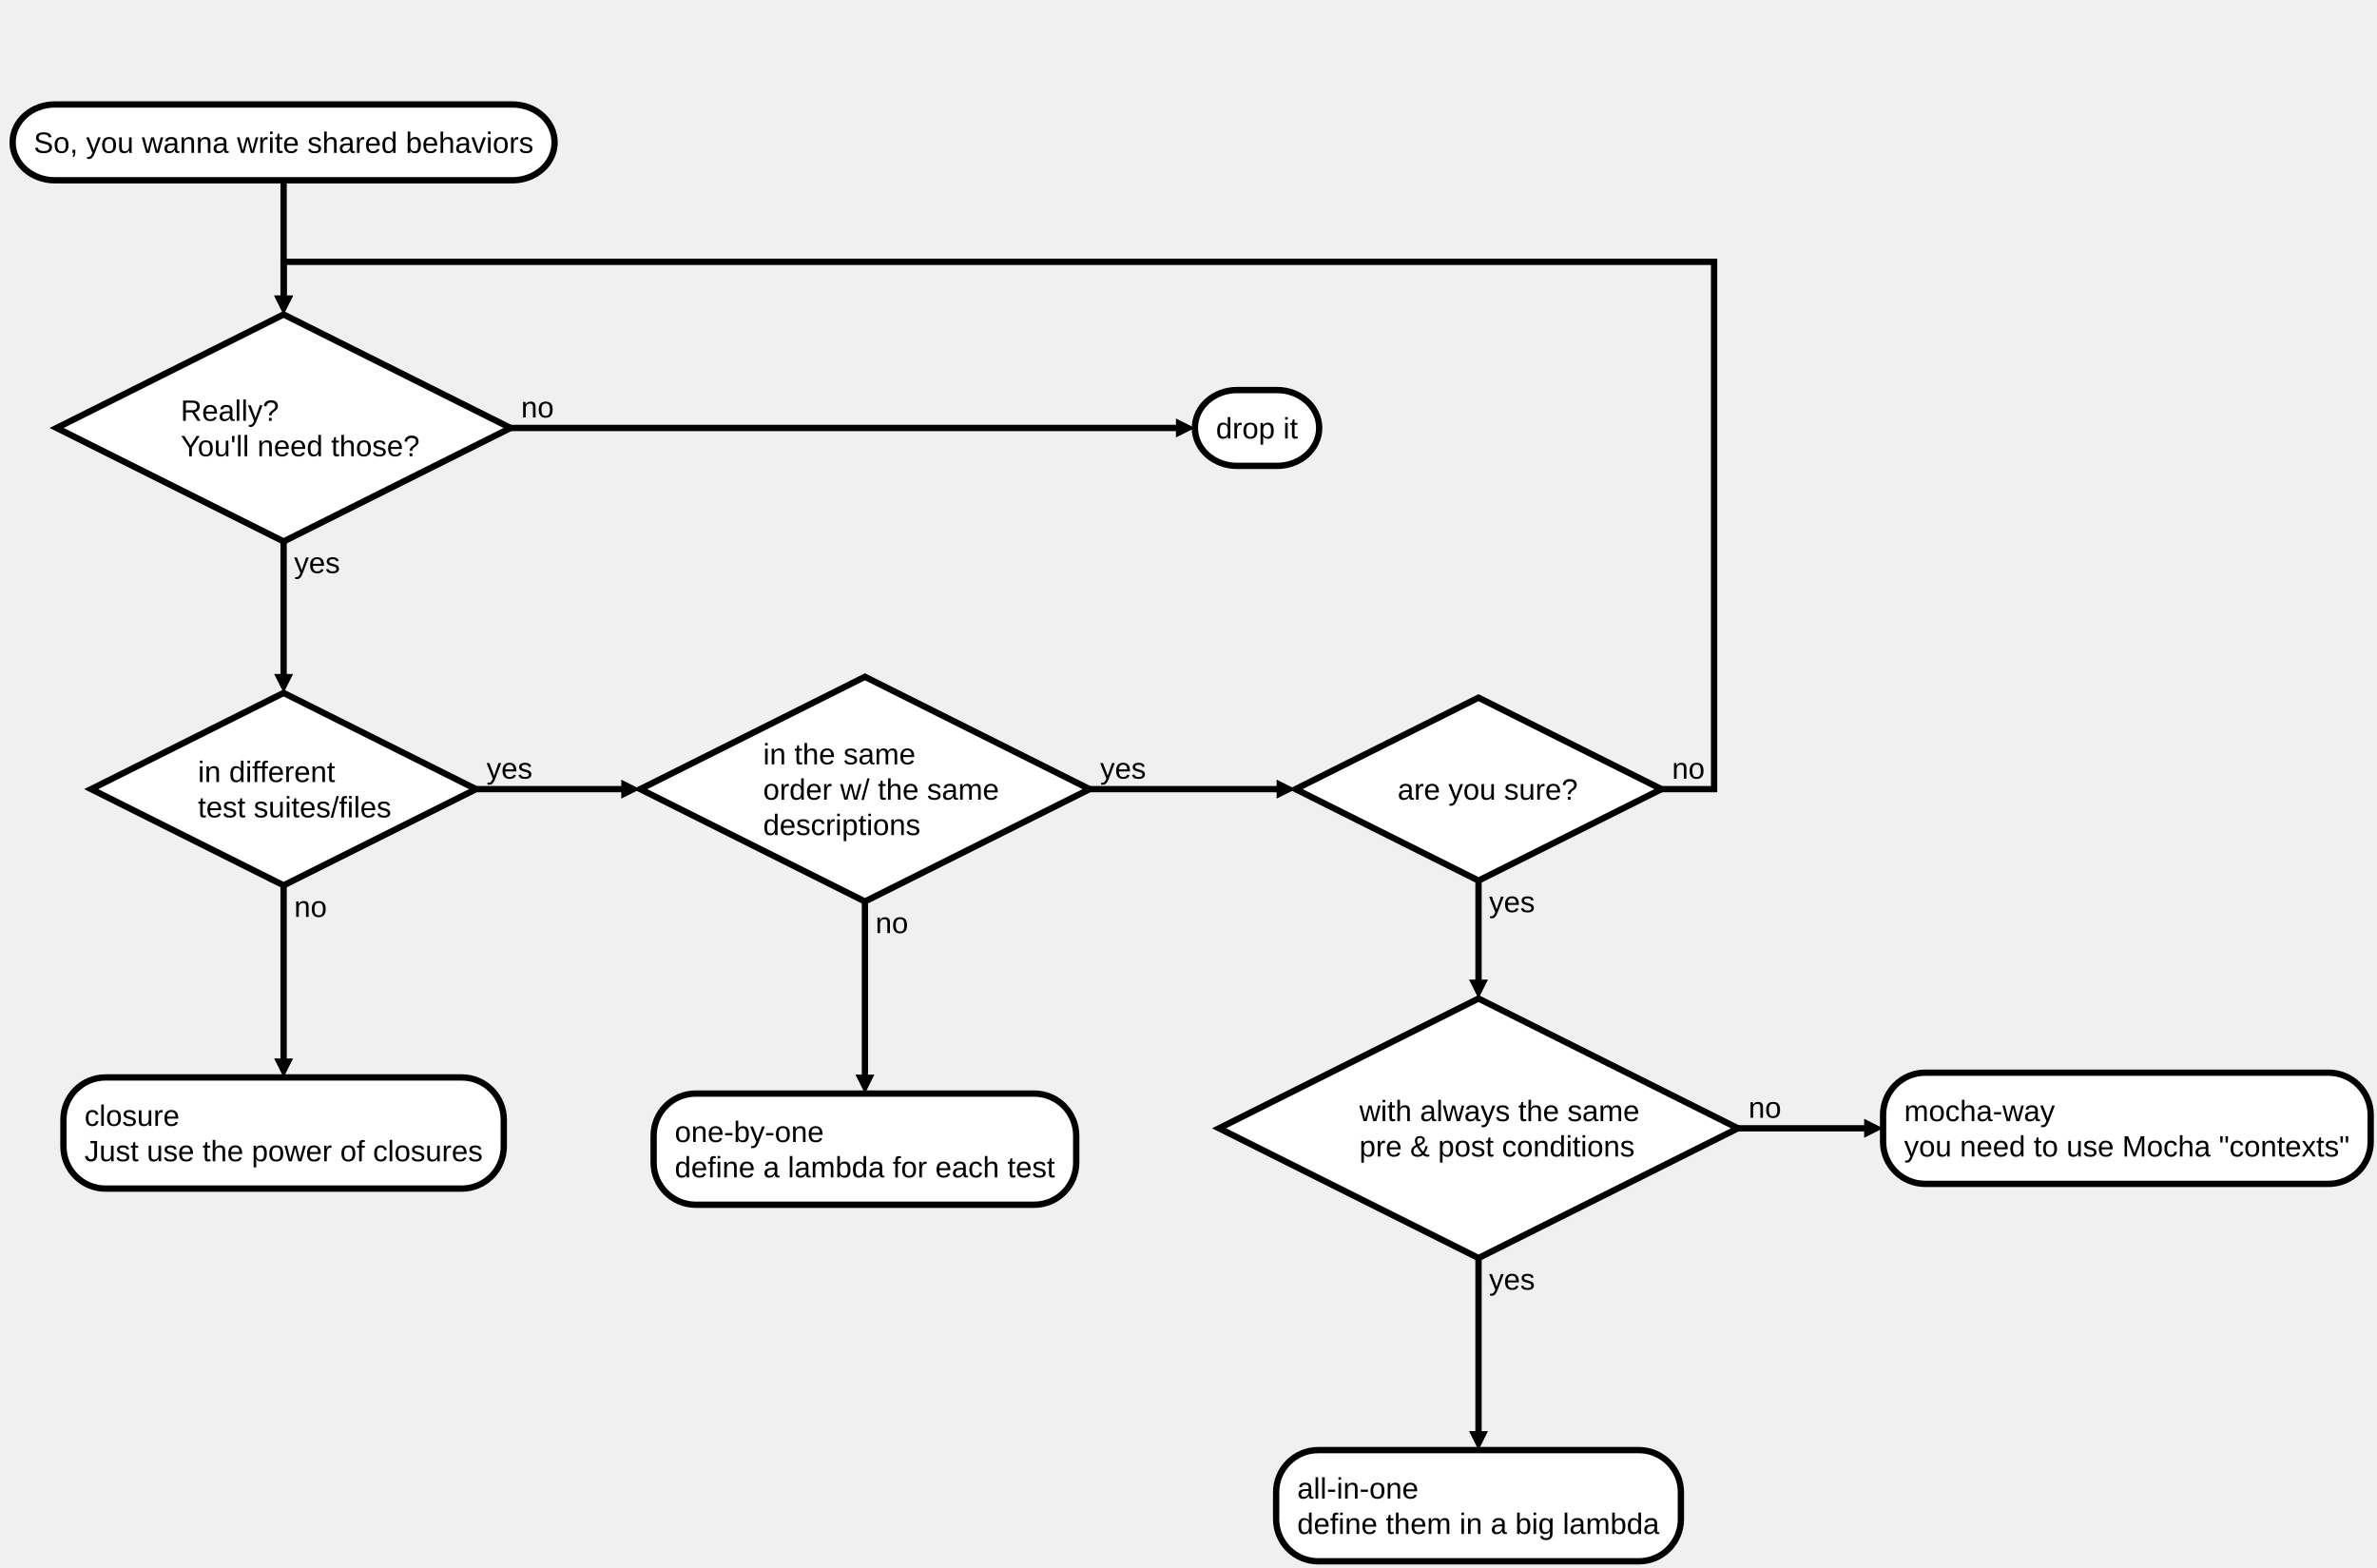
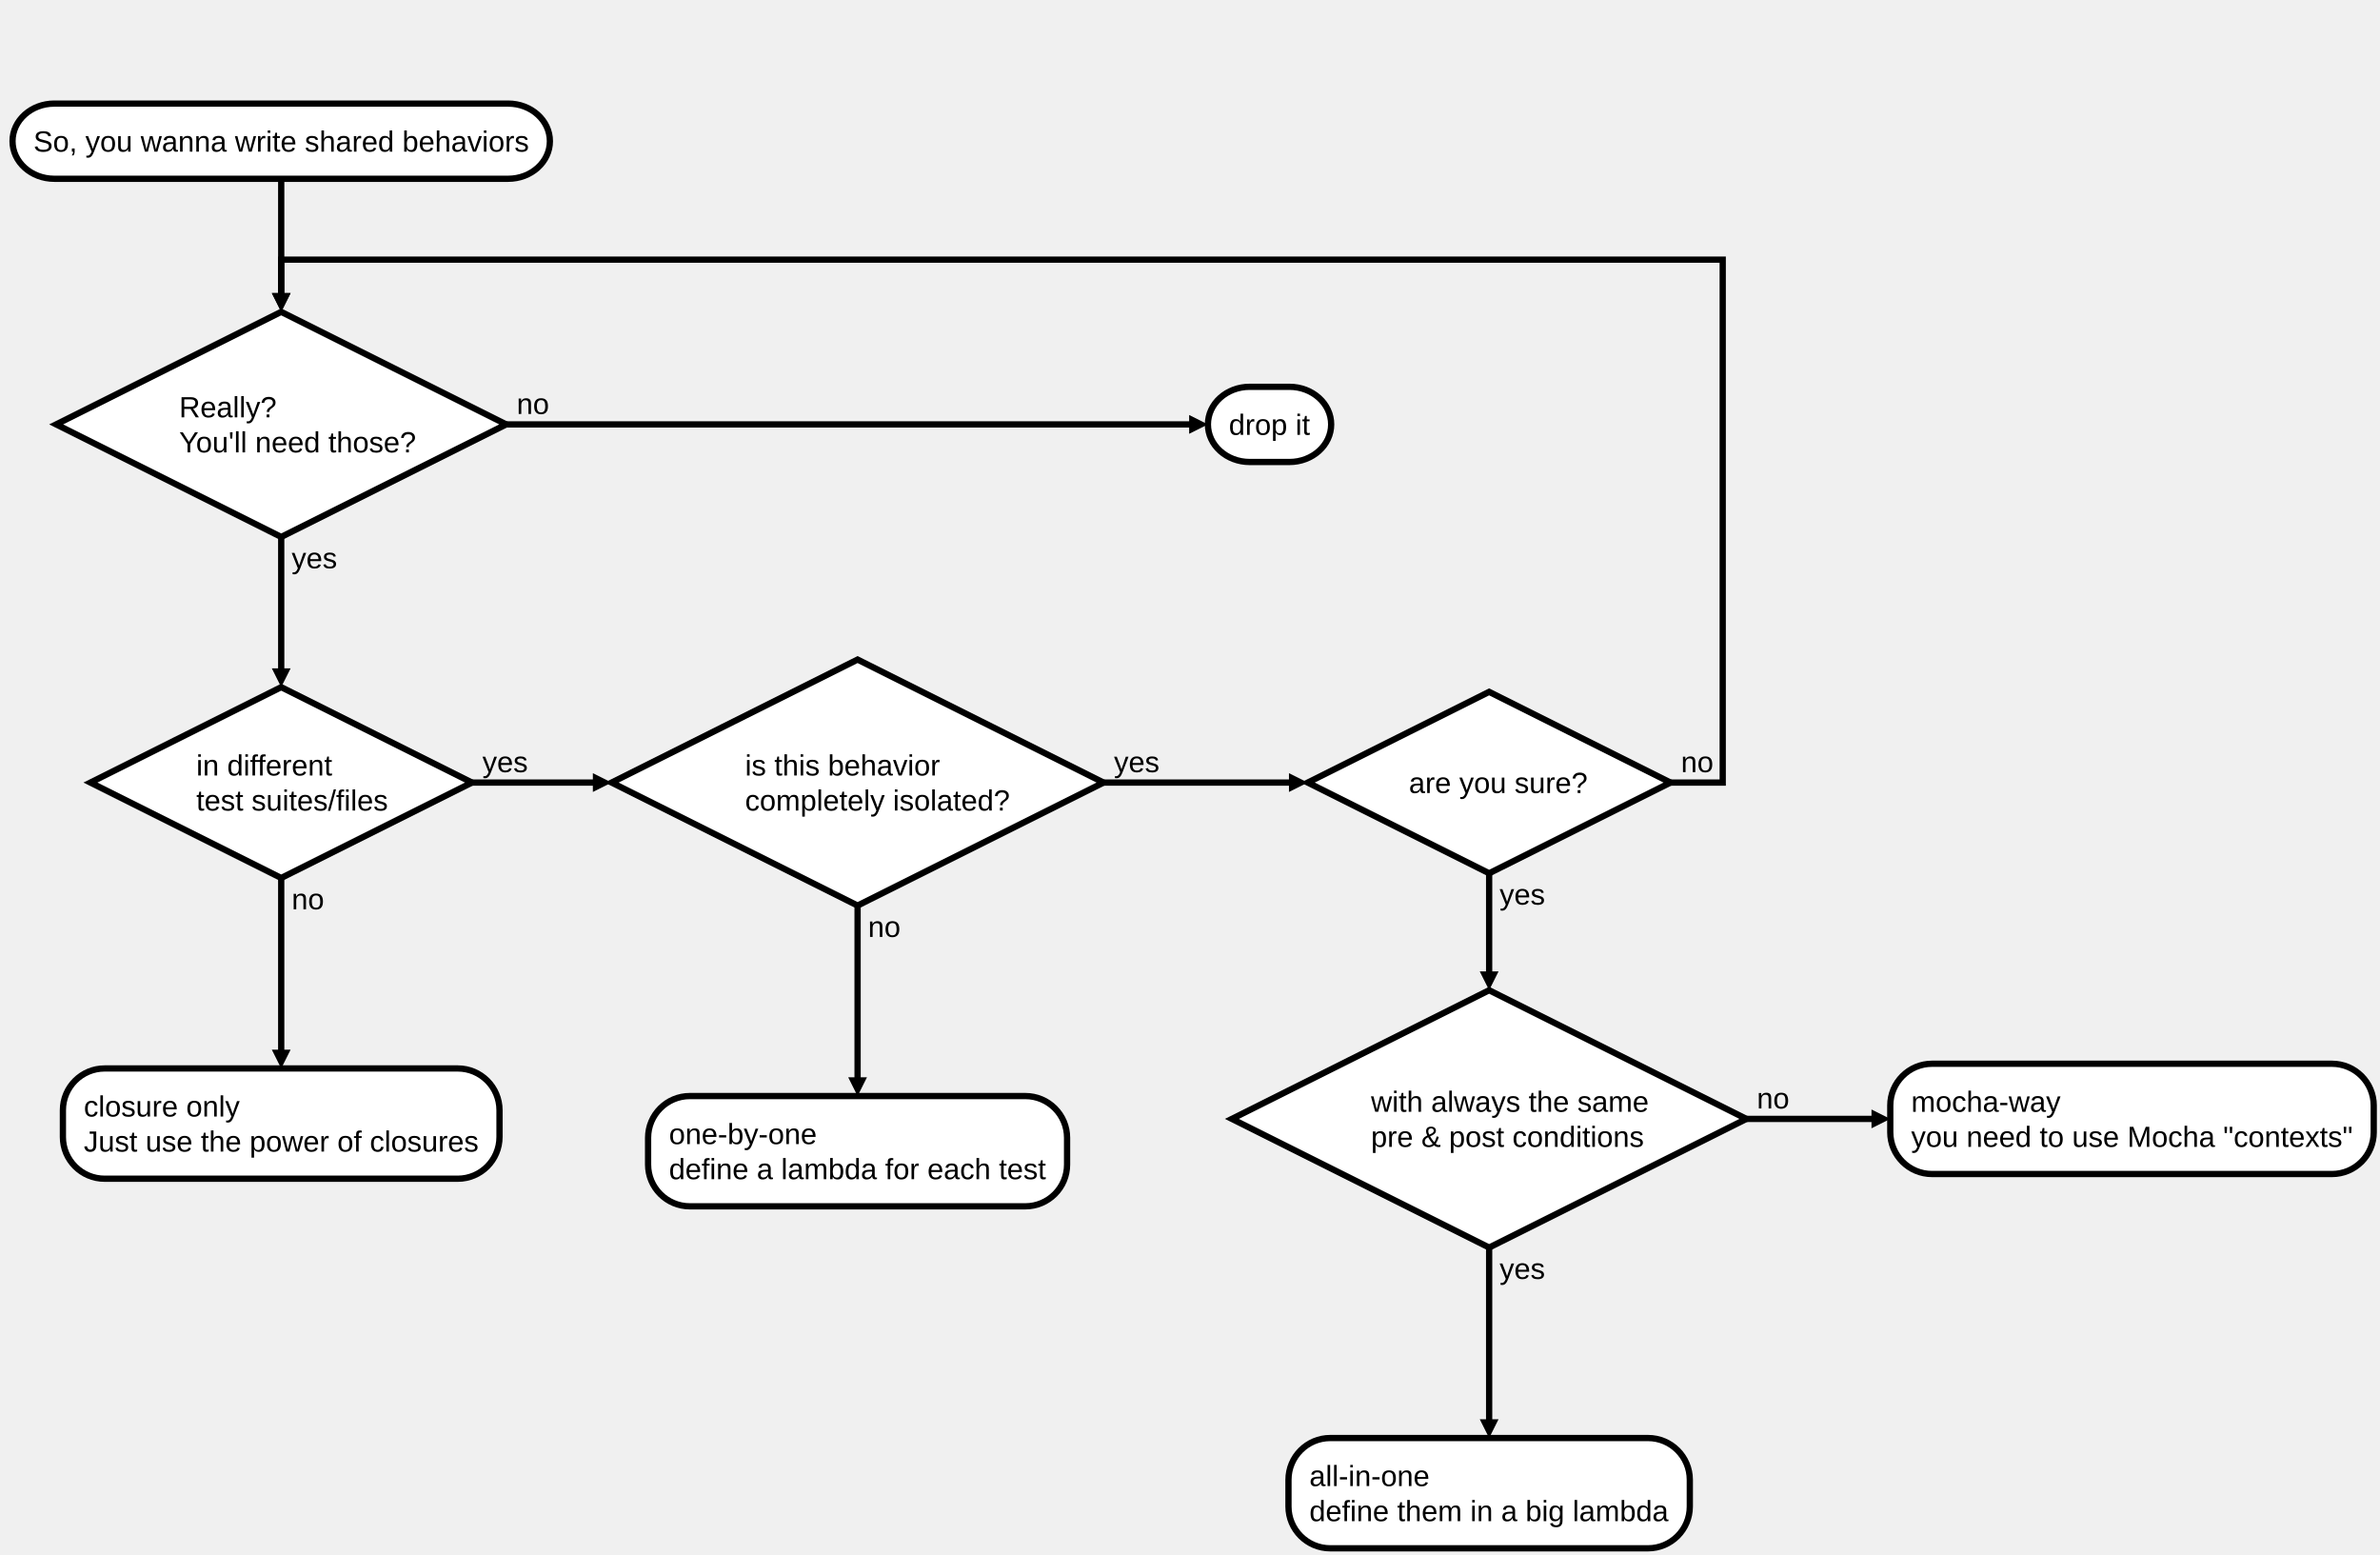
- <svg xmlns="http://www.w3.org/2000/svg" xmlns:xlink="http://www.w3.org/1999/xlink" height="744.309" version="1.1" width="1128.699" style="overflow: hidden; position: relative;" viewBox="0 0 1128.699 744.309" preserveAspectRatio="xMidYMid meet">
+ <svg xmlns="http://www.w3.org/2000/svg" xmlns:xlink="http://www.w3.org/1999/xlink" height="744.309" version="1.1" width="1139.797" style="overflow: hidden; position: relative;" viewBox="0 0 1139.797 744.309" preserveAspectRatio="xMidYMid meet">
  <defs style="-webkit-tap-highlight-color: rgba(0, 0, 0, 0);">
    <path stroke-linecap="round" d="M5,0 0,2.5 5,5z" id="raphael-marker-block" style="-webkit-tap-highlight-color: rgba(0, 0, 0, 0);" />
    <marker id="raphael-marker-endblock33-obj22" markerHeight="3" markerWidth="3" orient="auto" refX="1.5" refY="1.5" style="-webkit-tap-highlight-color: rgba(0, 0, 0, 0);">
      <use xlink:href="#raphael-marker-block" transform="rotate(180 1.5 1.5) scale(0.6,0.6)" stroke-width="1.667" fill="black" stroke="none" style="-webkit-tap-highlight-color: rgba(0, 0, 0, 0);" />
    </marker>
    <marker id="raphael-marker-endblock33-obj23" markerHeight="3" markerWidth="3" orient="auto" refX="1.5" refY="1.5" style="-webkit-tap-highlight-color: rgba(0, 0, 0, 0);">
      <use xlink:href="#raphael-marker-block" transform="rotate(180 1.5 1.5) scale(0.6,0.6)" stroke-width="1.667" fill="black" stroke="none" style="-webkit-tap-highlight-color: rgba(0, 0, 0, 0);" />
    </marker>
    <marker id="raphael-marker-endblock33-obj25" markerHeight="3" markerWidth="3" orient="auto" refX="1.5" refY="1.5" style="-webkit-tap-highlight-color: rgba(0, 0, 0, 0);">
      <use xlink:href="#raphael-marker-block" transform="rotate(180 1.5 1.5) scale(0.6,0.6)" stroke-width="1.667" fill="black" stroke="none" style="-webkit-tap-highlight-color: rgba(0, 0, 0, 0);" />
    </marker>
    <marker id="raphael-marker-endblock33-obj27" markerHeight="3" markerWidth="3" orient="auto" refX="1.5" refY="1.5" style="-webkit-tap-highlight-color: rgba(0, 0, 0, 0);">
      <use xlink:href="#raphael-marker-block" transform="rotate(180 1.5 1.5) scale(0.6,0.6)" stroke-width="1.667" fill="black" stroke="none" style="-webkit-tap-highlight-color: rgba(0, 0, 0, 0);" />
    </marker>
    <marker id="raphael-marker-endblock33-obj29" markerHeight="3" markerWidth="3" orient="auto" refX="1.5" refY="1.5" style="-webkit-tap-highlight-color: rgba(0, 0, 0, 0);">
      <use xlink:href="#raphael-marker-block" transform="rotate(180 1.5 1.5) scale(0.6,0.6)" stroke-width="1.667" fill="black" stroke="none" style="-webkit-tap-highlight-color: rgba(0, 0, 0, 0);" />
    </marker>
    <marker id="raphael-marker-endblock33-obj31" markerHeight="3" markerWidth="3" orient="auto" refX="1.5" refY="1.5" style="-webkit-tap-highlight-color: rgba(0, 0, 0, 0);">
      <use xlink:href="#raphael-marker-block" transform="rotate(180 1.5 1.5) scale(0.6,0.6)" stroke-width="1.667" fill="black" stroke="none" style="-webkit-tap-highlight-color: rgba(0, 0, 0, 0);" />
    </marker>
    <marker id="raphael-marker-endblock33-obj33" markerHeight="3" markerWidth="3" orient="auto" refX="1.5" refY="1.5" style="-webkit-tap-highlight-color: rgba(0, 0, 0, 0);">
      <use xlink:href="#raphael-marker-block" transform="rotate(180 1.5 1.5) scale(0.6,0.6)" stroke-width="1.667" fill="black" stroke="none" style="-webkit-tap-highlight-color: rgba(0, 0, 0, 0);" />
    </marker>
    <marker id="raphael-marker-endblock33-obj35" markerHeight="3" markerWidth="3" orient="auto" refX="1.5" refY="1.5" style="-webkit-tap-highlight-color: rgba(0, 0, 0, 0);">
      <use xlink:href="#raphael-marker-block" transform="rotate(180 1.5 1.5) scale(0.6,0.6)" stroke-width="1.667" fill="black" stroke="none" style="-webkit-tap-highlight-color: rgba(0, 0, 0, 0);" />
    </marker>
    <marker id="raphael-marker-endblock33-obj37" markerHeight="3" markerWidth="3" orient="auto" refX="1.5" refY="1.5" style="-webkit-tap-highlight-color: rgba(0, 0, 0, 0);">
      <use xlink:href="#raphael-marker-block" transform="rotate(180 1.5 1.5) scale(0.6,0.6)" stroke-width="1.667" fill="black" stroke="none" style="-webkit-tap-highlight-color: rgba(0, 0, 0, 0);" />
    </marker>
    <marker id="raphael-marker-endblock33-obj39" markerHeight="3" markerWidth="3" orient="auto" refX="1.5" refY="1.5" style="-webkit-tap-highlight-color: rgba(0, 0, 0, 0);">
      <use xlink:href="#raphael-marker-block" transform="rotate(180 1.5 1.5) scale(0.6,0.6)" stroke-width="1.667" fill="black" stroke="none" style="-webkit-tap-highlight-color: rgba(0, 0, 0, 0);" />
    </marker>
    <marker id="raphael-marker-endblock33-obj41" markerHeight="3" markerWidth="3" orient="auto" refX="1.5" refY="1.5" style="-webkit-tap-highlight-color: rgba(0, 0, 0, 0);">
      <use xlink:href="#raphael-marker-block" transform="rotate(180 1.5 1.5) scale(0.6,0.6)" stroke-width="1.667" fill="black" stroke="none" style="-webkit-tap-highlight-color: rgba(0, 0, 0, 0);" />
    </marker>
  </defs>
  <rect x="0" y="0" width="257.344" height="36" rx="20" ry="20" fill="#ffffff" stroke="#000000" style="-webkit-tap-highlight-color: rgba(0, 0, 0, 0);" stroke-width="3" class="flowchart" id="st" transform="matrix(1,0,0,1,6,49.5996)" />
  <text x="10" y="18" text-anchor="start" font-family="&quot;Arial&quot;" font-size="14px" stroke="none" fill="#000000" style="-webkit-tap-highlight-color: rgba(0, 0, 0, 0); text-anchor: start; font-family: Arial; font-size: 14px;" id="stt" class="flowchartt" transform="matrix(1,0,0,1,6,49.5996)" stroke-width="1">
    <tspan dy="5" style="-webkit-tap-highlight-color: rgba(0, 0, 0, 0);">So, you wanna write shared behaviors</tspan>
  </text>
  <path fill="#ffffff" stroke="#000000" d="M53.883,26.941L0,53.883L107.766,107.766L215.531,53.883L107.766,0L0,53.883" stroke-width="3" id="really" class="flowchart" style="-webkit-tap-highlight-color: rgba(0, 0, 0, 0);" transform="matrix(1,0,0,1,26.9063,149.3164)" />
  <text x="58.883" y="53.883" text-anchor="start" font-family="&quot;Arial&quot;" font-size="14px" stroke="none" fill="#000000" style="-webkit-tap-highlight-color: rgba(0, 0, 0, 0); text-anchor: start; font-family: Arial; font-size: 14px;" id="reallyt" class="flowchartt" transform="matrix(1,0,0,1,26.9063,149.3164)" stroke-width="1">
    <tspan dy="-3.391" style="-webkit-tap-highlight-color: rgba(0, 0, 0, 0);">Really?</tspan>
    <tspan dy="16.8" x="58.883" style="-webkit-tap-highlight-color: rgba(0, 0, 0, 0);">You'll need those?</tspan>
  </text>
  <path fill="#ffffff" stroke="#000000" d="M45.68,22.84L0,45.68L91.359,91.359L182.719,45.68L91.359,0L0,45.68" stroke-width="3" id="reuse" class="flowchart" style="-webkit-tap-highlight-color: rgba(0, 0, 0, 0);" transform="matrix(1,0,0,1,43.3125,329.002)" />
  <text x="50.68" y="45.68" text-anchor="start" font-family="&quot;Arial&quot;" font-size="14px" stroke="none" fill="#000000" style="-webkit-tap-highlight-color: rgba(0, 0, 0, 0); text-anchor: start; font-family: Arial; font-size: 14px;" id="reuset" class="flowchartt" transform="matrix(1,0,0,1,43.3125,329.002)" stroke-width="1">
    <tspan dy="-3.391" style="-webkit-tap-highlight-color: rgba(0, 0, 0, 0);">in different</tspan>
    <tspan dy="16.8" x="50.68" style="-webkit-tap-highlight-color: rgba(0, 0, 0, 0);">test suites/files</tspan>
  </text>
-   <path fill="#ffffff" stroke="#000000" d="M53.344,26.672L0,53.344L106.688,106.688L213.375,53.344L106.688,0L0,53.344" stroke-width="3" id="output" class="flowchart" style="-webkit-tap-highlight-color: rgba(0, 0, 0, 0);" transform="matrix(1,0,0,1,304.0156,321.3379)" />
-   <text x="58.344" y="53.344" text-anchor="start" font-family="&quot;Arial&quot;" font-size="14px" stroke="none" fill="#000000" style="-webkit-tap-highlight-color: rgba(0, 0, 0, 0); text-anchor: start; font-family: Arial; font-size: 14px;" id="outputt" class="flowchartt" transform="matrix(1,0,0,1,304.0156,321.3379)" stroke-width="1">
-     <tspan dy="-11.797" style="-webkit-tap-highlight-color: rgba(0, 0, 0, 0);">in the same</tspan>
-     <tspan dy="16.8" x="58.344" style="-webkit-tap-highlight-color: rgba(0, 0, 0, 0);">order w/ the same</tspan>
-     <tspan dy="16.8" x="58.344" style="-webkit-tap-highlight-color: rgba(0, 0, 0, 0);">descriptions</tspan>
+   <path fill="#ffffff" stroke="#000000" d="M58.893,29.446L0,58.893L117.785,117.785L235.57,58.893L117.785,0L0,58.893" stroke-width="3" id="output" class="flowchart" style="-webkit-tap-highlight-color: rgba(0, 0, 0, 0);" transform="matrix(1,0,0,1,292.918,315.7891)" />
+   <text x="63.893" y="58.893" text-anchor="start" font-family="&quot;Arial&quot;" font-size="14px" stroke="none" fill="#000000" style="-webkit-tap-highlight-color: rgba(0, 0, 0, 0); text-anchor: start; font-family: Arial; font-size: 14px;" id="outputt" class="flowchartt" transform="matrix(1,0,0,1,292.918,315.7891)" stroke-width="1">
+     <tspan dy="-3.396" style="-webkit-tap-highlight-color: rgba(0, 0, 0, 0);">is this behavior</tspan>
+     <tspan dy="16.8" x="63.893" style="-webkit-tap-highlight-color: rgba(0, 0, 0, 0);">completely isolated?</tspan>
  </text>
-   <path fill="#ffffff" stroke="#000000" d="M43.43,21.715L0,43.43L86.859,86.859L173.719,43.43L86.859,0L0,43.43" stroke-width="3" id="sure" class="flowchart" style="-webkit-tap-highlight-color: rgba(0, 0, 0, 0);" transform="matrix(1,0,0,1,615.2031,331.252)" />
-   <text x="48.43" y="43.43" text-anchor="start" font-family="&quot;Arial&quot;" font-size="14px" stroke="none" fill="#000000" style="-webkit-tap-highlight-color: rgba(0, 0, 0, 0); text-anchor: start; font-family: Arial; font-size: 14px;" id="suret" class="flowchartt" transform="matrix(1,0,0,1,615.2031,331.252)" stroke-width="1">
+   <path fill="#ffffff" stroke="#000000" d="M43.43,21.715L0,43.43L86.859,86.859L173.719,43.43L86.859,0L0,43.43" stroke-width="3" id="sure" class="flowchart" style="-webkit-tap-highlight-color: rgba(0, 0, 0, 0);" transform="matrix(1,0,0,1,626.3008,331.252)" />
+   <text x="48.43" y="43.43" text-anchor="start" font-family="&quot;Arial&quot;" font-size="14px" stroke="none" fill="#000000" style="-webkit-tap-highlight-color: rgba(0, 0, 0, 0); text-anchor: start; font-family: Arial; font-size: 14px;" id="suret" class="flowchartt" transform="matrix(1,0,0,1,626.3008,331.252)" stroke-width="1">
    <tspan dy="5.008" style="-webkit-tap-highlight-color: rgba(0, 0, 0, 0);">are you sure?</tspan>
  </text>
-   <path fill="#ffffff" stroke="#000000" d="M61.6,30.8L0,61.6L123.199,123.199L246.398,61.6L123.199,0L0,61.6" stroke-width="3" id="noprecondition" class="flowchart" style="-webkit-tap-highlight-color: rgba(0, 0, 0, 0);" transform="matrix(1,0,0,1,578.8633,474.1113)" />
-   <text x="66.6" y="61.6" text-anchor="start" font-family="&quot;Arial&quot;" font-size="14px" stroke="none" fill="#000000" style="-webkit-tap-highlight-color: rgba(0, 0, 0, 0); text-anchor: start; font-family: Arial; font-size: 14px;" id="nopreconditiont" class="flowchartt" transform="matrix(1,0,0,1,578.8633,474.1113)" stroke-width="1">
+   <path fill="#ffffff" stroke="#000000" d="M61.6,30.8L0,61.6L123.199,123.199L246.398,61.6L123.199,0L0,61.6" stroke-width="3" id="noprecondition" class="flowchart" style="-webkit-tap-highlight-color: rgba(0, 0, 0, 0);" transform="matrix(1,0,0,1,589.9609,474.1113)" />
+   <text x="66.6" y="61.6" text-anchor="start" font-family="&quot;Arial&quot;" font-size="14px" stroke="none" fill="#000000" style="-webkit-tap-highlight-color: rgba(0, 0, 0, 0); text-anchor: start; font-family: Arial; font-size: 14px;" id="nopreconditiont" class="flowchartt" transform="matrix(1,0,0,1,589.9609,474.1113)" stroke-width="1">
    <tspan dy="-3.393" style="-webkit-tap-highlight-color: rgba(0, 0, 0, 0);">with always the same</tspan>
    <tspan dy="16.8" x="66.6" style="-webkit-tap-highlight-color: rgba(0, 0, 0, 0);">pre &amp; post conditions</tspan>
  </text>
  <a xlink:href="https://github.com/noelmace/mocha-shared-behaviors/tree/master/test/all-in-one" xlink:show="new" style="-webkit-tap-highlight-color: rgba(0, 0, 0, 0);">
-     <rect x="0" y="0" width="192.203" height="52.797" rx="20" ry="20" fill="#ffffff" stroke="#000000" style="-webkit-tap-highlight-color: rgba(0, 0, 0, 0);" stroke-width="3" class="flowchart" id="bigLambda" transform="matrix(1,0,0,1,605.9609,688.5117)" />
+     <rect x="0" y="0" width="192.203" height="52.797" rx="20" ry="20" fill="#ffffff" stroke="#000000" style="-webkit-tap-highlight-color: rgba(0, 0, 0, 0);" stroke-width="3" class="flowchart" id="bigLambda" transform="matrix(1,0,0,1,617.0586,688.5117)" />
  </a>
  <a xlink:href="https://github.com/noelmace/mocha-shared-behaviors/tree/master/test/all-in-one" xlink:show="new" style="-webkit-tap-highlight-color: rgba(0, 0, 0, 0);">
-     <text x="10" y="26.398" text-anchor="start" font-family="&quot;Arial&quot;" font-size="14px" stroke="none" fill="#000000" style="-webkit-tap-highlight-color: rgba(0, 0, 0, 0); text-anchor: start; font-family: Arial; font-size: 14px;" id="bigLambdat" class="flowchartt" transform="matrix(1,0,0,1,605.9609,688.5117)" stroke-width="1">
+     <text x="10" y="26.398" text-anchor="start" font-family="&quot;Arial&quot;" font-size="14px" stroke="none" fill="#000000" style="-webkit-tap-highlight-color: rgba(0, 0, 0, 0); text-anchor: start; font-family: Arial; font-size: 14px;" id="bigLambdat" class="flowchartt" transform="matrix(1,0,0,1,617.0586,688.5117)" stroke-width="1">
      <tspan dy="-3.391" style="-webkit-tap-highlight-color: rgba(0, 0, 0, 0);">all-in-one</tspan>
      <tspan dy="16.8" x="10" style="-webkit-tap-highlight-color: rgba(0, 0, 0, 0);">define them in a big lambda</tspan>
    </text>
  </a>
  <a xlink:href="https://github.com/noelmace/mocha-shared-behaviors/tree/master/test/mocha-way" xlink:show="new" style="-webkit-tap-highlight-color: rgba(0, 0, 0, 0);">
-     <rect x="0" y="0" width="231.531" height="52.797" rx="20" ry="20" fill="#ffffff" stroke="#000000" style="-webkit-tap-highlight-color: rgba(0, 0, 0, 0);" stroke-width="3" class="flowchart" id="mochaContext" transform="matrix(1,0,0,1,894.168,509.3125)" />
+     <rect x="0" y="0" width="231.531" height="52.797" rx="20" ry="20" fill="#ffffff" stroke="#000000" style="-webkit-tap-highlight-color: rgba(0, 0, 0, 0);" stroke-width="3" class="flowchart" id="mochaContext" transform="matrix(1,0,0,1,905.2656,509.3125)" />
  </a>
  <a xlink:href="https://github.com/noelmace/mocha-shared-behaviors/tree/master/test/mocha-way" xlink:show="new" style="-webkit-tap-highlight-color: rgba(0, 0, 0, 0);">
-     <text x="10" y="26.398" text-anchor="start" font-family="&quot;Arial&quot;" font-size="14px" stroke="none" fill="#000000" style="-webkit-tap-highlight-color: rgba(0, 0, 0, 0); text-anchor: start; font-family: Arial; font-size: 14px;" id="mochaContextt" class="flowchartt" transform="matrix(1,0,0,1,894.168,509.3125)" stroke-width="1">
+     <text x="10" y="26.398" text-anchor="start" font-family="&quot;Arial&quot;" font-size="14px" stroke="none" fill="#000000" style="-webkit-tap-highlight-color: rgba(0, 0, 0, 0); text-anchor: start; font-family: Arial; font-size: 14px;" id="mochaContextt" class="flowchartt" transform="matrix(1,0,0,1,905.2656,509.3125)" stroke-width="1">
      <tspan dy="-3.391" style="-webkit-tap-highlight-color: rgba(0, 0, 0, 0);">mocha-way</tspan>
      <tspan dy="16.8" x="10" style="-webkit-tap-highlight-color: rgba(0, 0, 0, 0);">you need to use Mocha "contexts"</tspan>
    </text>
  </a>
  <a xlink:href="https://github.com/noelmace/mocha-shared-behaviors/tree/master/test/one-by-one" xlink:show="new" style="-webkit-tap-highlight-color: rgba(0, 0, 0, 0);">
-     <rect x="0" y="0" width="200.656" height="52.797" rx="20" ry="20" fill="#ffffff" stroke="#000000" style="-webkit-tap-highlight-color: rgba(0, 0, 0, 0);" stroke-width="3" class="flowchart" id="one" transform="matrix(1,0,0,1,310.375,519.2266)" />
+     <rect x="0" y="0" width="200.656" height="52.797" rx="20" ry="20" fill="#ffffff" stroke="#000000" style="-webkit-tap-highlight-color: rgba(0, 0, 0, 0);" stroke-width="3" class="flowchart" id="one" transform="matrix(1,0,0,1,310.375,524.7754)" />
  </a>
  <a xlink:href="https://github.com/noelmace/mocha-shared-behaviors/tree/master/test/one-by-one" xlink:show="new" style="-webkit-tap-highlight-color: rgba(0, 0, 0, 0);">
-     <text x="10" y="26.398" text-anchor="start" font-family="&quot;Arial&quot;" font-size="14px" stroke="none" fill="#000000" style="-webkit-tap-highlight-color: rgba(0, 0, 0, 0); text-anchor: start; font-family: Arial; font-size: 14px;" id="onet" class="flowchartt" transform="matrix(1,0,0,1,310.375,519.2266)" stroke-width="1">
+     <text x="10" y="26.398" text-anchor="start" font-family="&quot;Arial&quot;" font-size="14px" stroke="none" fill="#000000" style="-webkit-tap-highlight-color: rgba(0, 0, 0, 0); text-anchor: start; font-family: Arial; font-size: 14px;" id="onet" class="flowchartt" transform="matrix(1,0,0,1,310.375,524.7754)" stroke-width="1">
      <tspan dy="-3.391" style="-webkit-tap-highlight-color: rgba(0, 0, 0, 0);">one-by-one</tspan>
      <tspan dy="16.8" x="10" style="-webkit-tap-highlight-color: rgba(0, 0, 0, 0);">define a lambda for each test</tspan>
    </text>
  </a>
  <a xlink:href="https://github.com/noelmace/mocha-shared-behaviors/tree/master/test/closure" xlink:show="new" style="-webkit-tap-highlight-color: rgba(0, 0, 0, 0);">
    <rect x="0" y="0" width="209.094" height="52.797" rx="20" ry="20" fill="#ffffff" stroke="#000000" style="-webkit-tap-highlight-color: rgba(0, 0, 0, 0);" stroke-width="3" class="flowchart" id="closure" transform="matrix(1,0,0,1,30.125,511.5625)" />
  </a>
  <a xlink:href="https://github.com/noelmace/mocha-shared-behaviors/tree/master/test/closure" xlink:show="new" style="-webkit-tap-highlight-color: rgba(0, 0, 0, 0);">
    <text x="10" y="26.398" text-anchor="start" font-family="&quot;Arial&quot;" font-size="14px" stroke="none" fill="#000000" style="-webkit-tap-highlight-color: rgba(0, 0, 0, 0); text-anchor: start; font-family: Arial; font-size: 14px;" id="closuret" class="flowchartt" transform="matrix(1,0,0,1,30.125,511.5625)" stroke-width="1">
-       <tspan dy="-3.391" style="-webkit-tap-highlight-color: rgba(0, 0, 0, 0);">closure</tspan>
+       <tspan dy="-3.391" style="-webkit-tap-highlight-color: rgba(0, 0, 0, 0);">closure only</tspan>
      <tspan dy="16.8" x="10" style="-webkit-tap-highlight-color: rgba(0, 0, 0, 0);">Just use the power of closures</tspan>
    </text>
  </a>
-   <rect x="0" y="0" width="59.016" height="36" rx="20" ry="20" fill="#ffffff" stroke="#000000" style="-webkit-tap-highlight-color: rgba(0, 0, 0, 0);" stroke-width="3" class="flowchart" id="drop" transform="matrix(1,0,0,1,567.3906,185.1992)" />
-   <text x="10" y="18" text-anchor="start" font-family="&quot;Arial&quot;" font-size="14px" stroke="none" fill="#000000" style="-webkit-tap-highlight-color: rgba(0, 0, 0, 0); text-anchor: start; font-family: Arial; font-size: 14px;" id="dropt" class="flowchartt" transform="matrix(1,0,0,1,567.3906,185.1992)" stroke-width="1">
+   <rect x="0" y="0" width="59.016" height="36" rx="20" ry="20" fill="#ffffff" stroke="#000000" style="-webkit-tap-highlight-color: rgba(0, 0, 0, 0);" stroke-width="3" class="flowchart" id="drop" transform="matrix(1,0,0,1,578.4883,185.1992)" />
+   <text x="10" y="18" text-anchor="start" font-family="&quot;Arial&quot;" font-size="14px" stroke="none" fill="#000000" style="-webkit-tap-highlight-color: rgba(0, 0, 0, 0); text-anchor: start; font-family: Arial; font-size: 14px;" id="dropt" class="flowchartt" transform="matrix(1,0,0,1,578.4883,185.1992)" stroke-width="1">
    <tspan dy="5" style="-webkit-tap-highlight-color: rgba(0, 0, 0, 0);">drop it</tspan>
  </text>
  <path fill="none" stroke="#000000" d="M134.672,85.6C134.672,85.6,134.672,130.281,134.672,144.811" stroke-width="3" marker-end="url(#raphael-marker-endblock33-obj22)" style="-webkit-tap-highlight-color: rgba(0, 0, 0, 0);" />
  <path fill="none" stroke="#000000" d="M134.672,257.082C134.672,257.082,134.672,308.758,134.672,324.503" stroke-width="3" marker-end="url(#raphael-marker-endblock33-obj23)" style="-webkit-tap-highlight-color: rgba(0, 0, 0, 0);" />
  <text x="139.672" y="267.082" text-anchor="start" font-family="&quot;Arial&quot;" font-size="14px" stroke="none" fill="#000000" style="-webkit-tap-highlight-color: rgba(0, 0, 0, 0); text-anchor: start; font-family: Arial; font-size: 14px;" stroke-width="1">
    <tspan dy="5.004" style="-webkit-tap-highlight-color: rgba(0, 0, 0, 0);">yes</tspan>
  </text>
-   <path fill="none" stroke="#000000" d="M242.438,203.199C242.438,203.199,523.743,203.199,562.89,203.199" stroke-width="3" marker-end="url(#raphael-marker-endblock33-obj25)" style="-webkit-tap-highlight-color: rgba(0, 0, 0, 0);" />
+   <path fill="none" stroke="#000000" d="M242.438,203.199C242.438,203.199,534.114,203.199,573.992,203.199" stroke-width="3" marker-end="url(#raphael-marker-endblock33-obj25)" style="-webkit-tap-highlight-color: rgba(0, 0, 0, 0);" />
  <text x="247.438" y="193.199" text-anchor="start" font-family="&quot;Arial&quot;" font-size="14px" stroke="none" fill="#000000" style="-webkit-tap-highlight-color: rgba(0, 0, 0, 0); text-anchor: start; font-family: Arial; font-size: 14px;" stroke-width="1">
    <tspan dy="5.012" style="-webkit-tap-highlight-color: rgba(0, 0, 0, 0);">no</tspan>
  </text>
-   <path fill="none" stroke="#000000" d="M226.031,374.682C226.031,374.682,282.907,374.682,299.514,374.682" stroke-width="3" marker-end="url(#raphael-marker-endblock33-obj27)" style="-webkit-tap-highlight-color: rgba(0, 0, 0, 0);" />
+   <path fill="none" stroke="#000000" d="M226.031,374.682C226.031,374.682,273.429,374.682,288.425,374.682" stroke-width="3" marker-end="url(#raphael-marker-endblock33-obj27)" style="-webkit-tap-highlight-color: rgba(0, 0, 0, 0);" />
  <text x="231.031" y="364.682" text-anchor="start" font-family="&quot;Arial&quot;" font-size="14px" stroke="none" fill="#000000" style="-webkit-tap-highlight-color: rgba(0, 0, 0, 0); text-anchor: start; font-family: Arial; font-size: 14px;" stroke-width="1">
    <tspan dy="5.01" style="-webkit-tap-highlight-color: rgba(0, 0, 0, 0);">yes</tspan>
  </text>
  <path fill="none" stroke="#000000" d="M134.672,420.361C134.672,420.361,134.672,488.714,134.672,507.071" stroke-width="3" marker-end="url(#raphael-marker-endblock33-obj29)" style="-webkit-tap-highlight-color: rgba(0, 0, 0, 0);" />
  <text x="139.672" y="430.361" text-anchor="start" font-family="&quot;Arial&quot;" font-size="14px" stroke="none" fill="#000000" style="-webkit-tap-highlight-color: rgba(0, 0, 0, 0); text-anchor: start; font-family: Arial; font-size: 14px;" stroke-width="1">
    <tspan dy="5.002" style="-webkit-tap-highlight-color: rgba(0, 0, 0, 0);">no</tspan>
  </text>
-   <path fill="none" stroke="#000000" d="M517.391,374.682C517.391,374.682,591.486,374.682,610.698,374.682" stroke-width="3" marker-end="url(#raphael-marker-endblock33-obj31)" style="-webkit-tap-highlight-color: rgba(0, 0, 0, 0);" />
-   <text x="522.391" y="364.682" text-anchor="start" font-family="&quot;Arial&quot;" font-size="14px" stroke="none" fill="#000000" style="-webkit-tap-highlight-color: rgba(0, 0, 0, 0); text-anchor: start; font-family: Arial; font-size: 14px;" stroke-width="1">
+   <path fill="none" stroke="#000000" d="M528.488,374.682C528.488,374.682,602.584,374.682,621.795,374.682" stroke-width="3" marker-end="url(#raphael-marker-endblock33-obj31)" style="-webkit-tap-highlight-color: rgba(0, 0, 0, 0);" />
+   <text x="533.488" y="364.682" text-anchor="start" font-family="&quot;Arial&quot;" font-size="14px" stroke="none" fill="#000000" style="-webkit-tap-highlight-color: rgba(0, 0, 0, 0); text-anchor: start; font-family: Arial; font-size: 14px;" stroke-width="1">
    <tspan dy="5.01" style="-webkit-tap-highlight-color: rgba(0, 0, 0, 0);">yes</tspan>
  </text>
-   <path fill="none" stroke="#000000" d="M410.703,428.025C410.703,428.025,410.703,496.378,410.703,514.735" stroke-width="3" marker-end="url(#raphael-marker-endblock33-obj33)" style="-webkit-tap-highlight-color: rgba(0, 0, 0, 0);" />
-   <text x="415.703" y="438.025" text-anchor="start" font-family="&quot;Arial&quot;" font-size="14px" stroke="none" fill="#000000" style="-webkit-tap-highlight-color: rgba(0, 0, 0, 0); text-anchor: start; font-family: Arial; font-size: 14px;" stroke-width="1">
+   <path fill="none" stroke="#000000" d="M410.703,433.574C410.703,433.574,410.703,501.927,410.703,520.284" stroke-width="3" marker-end="url(#raphael-marker-endblock33-obj33)" style="-webkit-tap-highlight-color: rgba(0, 0, 0, 0);" />
+   <text x="415.703" y="443.574" text-anchor="start" font-family="&quot;Arial&quot;" font-size="14px" stroke="none" fill="#000000" style="-webkit-tap-highlight-color: rgba(0, 0, 0, 0); text-anchor: start; font-family: Arial; font-size: 14px;" stroke-width="1">
+     <tspan dy="5.012" style="-webkit-tap-highlight-color: rgba(0, 0, 0, 0);">no</tspan>
+   </text>
+   <path fill="none" stroke="#000000" d="M713.16,418.111C713.16,418.111,713.16,456.312,713.16,469.611" stroke-width="3" marker-end="url(#raphael-marker-endblock33-obj35)" style="-webkit-tap-highlight-color: rgba(0, 0, 0, 0);" />
+   <text x="718.16" y="428.111" text-anchor="start" font-family="&quot;Arial&quot;" font-size="14px" stroke="none" fill="#000000" style="-webkit-tap-highlight-color: rgba(0, 0, 0, 0); text-anchor: start; font-family: Arial; font-size: 14px;" stroke-width="1">
+     <tspan dy="5.002" style="-webkit-tap-highlight-color: rgba(0, 0, 0, 0);">yes</tspan>
+   </text>
+   <path fill="none" stroke="#000000" d="M800.02,374.682C800.02,374.682,825.02,374.682,825.02,374.682C825.02,374.682,825.02,124.316,825.02,124.316C825.02,124.316,134.672,124.316,134.672,124.316C134.672,124.316,134.672,137.62,134.672,144.818" stroke-width="3" marker-end="url(#raphael-marker-endblock33-obj37)" style="-webkit-tap-highlight-color: rgba(0, 0, 0, 0);" />
+   <text x="805.02" y="364.682" text-anchor="start" font-family="&quot;Arial&quot;" font-size="14px" stroke="none" fill="#000000" style="-webkit-tap-highlight-color: rgba(0, 0, 0, 0); text-anchor: start; font-family: Arial; font-size: 14px;" stroke-width="1">
    <tspan dy="5.01" style="-webkit-tap-highlight-color: rgba(0, 0, 0, 0);">no</tspan>
  </text>
-   <path fill="none" stroke="#000000" d="M702.062,418.111C702.062,418.111,702.062,456.312,702.062,469.611" stroke-width="3" marker-end="url(#raphael-marker-endblock33-obj35)" style="-webkit-tap-highlight-color: rgba(0, 0, 0, 0);" />
-   <text x="707.062" y="428.111" text-anchor="start" font-family="&quot;Arial&quot;" font-size="14px" stroke="none" fill="#000000" style="-webkit-tap-highlight-color: rgba(0, 0, 0, 0); text-anchor: start; font-family: Arial; font-size: 14px;" stroke-width="1">
-     <tspan dy="5.002" style="-webkit-tap-highlight-color: rgba(0, 0, 0, 0);">yes</tspan>
-   </text>
-   <path fill="none" stroke="#000000" d="M788.922,374.682C788.922,374.682,813.922,374.682,813.922,374.682C813.922,374.682,813.922,124.316,813.922,124.316C813.922,124.316,134.672,124.316,134.672,124.316C134.672,124.316,134.672,137.62,134.672,144.818" stroke-width="3" marker-end="url(#raphael-marker-endblock33-obj37)" style="-webkit-tap-highlight-color: rgba(0, 0, 0, 0);" />
-   <text x="793.922" y="364.682" text-anchor="start" font-family="&quot;Arial&quot;" font-size="14px" stroke="none" fill="#000000" style="-webkit-tap-highlight-color: rgba(0, 0, 0, 0); text-anchor: start; font-family: Arial; font-size: 14px;" stroke-width="1">
-     <tspan dy="5.01" style="-webkit-tap-highlight-color: rgba(0, 0, 0, 0);">no</tspan>
-   </text>
-   <path fill="none" stroke="#000000" d="M702.062,597.311C702.062,597.311,702.062,665.664,702.062,684.02" stroke-width="3" marker-end="url(#raphael-marker-endblock33-obj39)" style="-webkit-tap-highlight-color: rgba(0, 0, 0, 0);" />
-   <text x="707.062" y="607.311" text-anchor="start" font-family="&quot;Arial&quot;" font-size="14px" stroke="none" fill="#000000" style="-webkit-tap-highlight-color: rgba(0, 0, 0, 0); text-anchor: start; font-family: Arial; font-size: 14px;" stroke-width="1">
+   <path fill="none" stroke="#000000" d="M713.16,597.311C713.16,597.311,713.16,665.664,713.16,684.02" stroke-width="3" marker-end="url(#raphael-marker-endblock33-obj39)" style="-webkit-tap-highlight-color: rgba(0, 0, 0, 0);" />
+   <text x="718.16" y="607.311" text-anchor="start" font-family="&quot;Arial&quot;" font-size="14px" stroke="none" fill="#000000" style="-webkit-tap-highlight-color: rgba(0, 0, 0, 0); text-anchor: start; font-family: Arial; font-size: 14px;" stroke-width="1">
    <tspan dy="5.014" style="-webkit-tap-highlight-color: rgba(0, 0, 0, 0);">yes</tspan>
  </text>
-   <path fill="none" stroke="#000000" d="M825.262,535.711C825.262,535.711,874.374,535.711,889.673,535.711" stroke-width="3" marker-end="url(#raphael-marker-endblock33-obj41)" style="-webkit-tap-highlight-color: rgba(0, 0, 0, 0);" />
-   <text x="830.262" y="525.711" text-anchor="start" font-family="&quot;Arial&quot;" font-size="14px" stroke="none" fill="#000000" style="-webkit-tap-highlight-color: rgba(0, 0, 0, 0); text-anchor: start; font-family: Arial; font-size: 14px;" stroke-width="1">
+   <path fill="none" stroke="#000000" d="M836.359,535.711C836.359,535.711,885.471,535.711,900.771,535.711" stroke-width="3" marker-end="url(#raphael-marker-endblock33-obj41)" style="-webkit-tap-highlight-color: rgba(0, 0, 0, 0);" />
+   <text x="841.359" y="525.711" text-anchor="start" font-family="&quot;Arial&quot;" font-size="14px" stroke="none" fill="#000000" style="-webkit-tap-highlight-color: rgba(0, 0, 0, 0); text-anchor: start; font-family: Arial; font-size: 14px;" stroke-width="1">
    <tspan dy="5.008" style="-webkit-tap-highlight-color: rgba(0, 0, 0, 0);">no</tspan>
  </text>
</svg>
